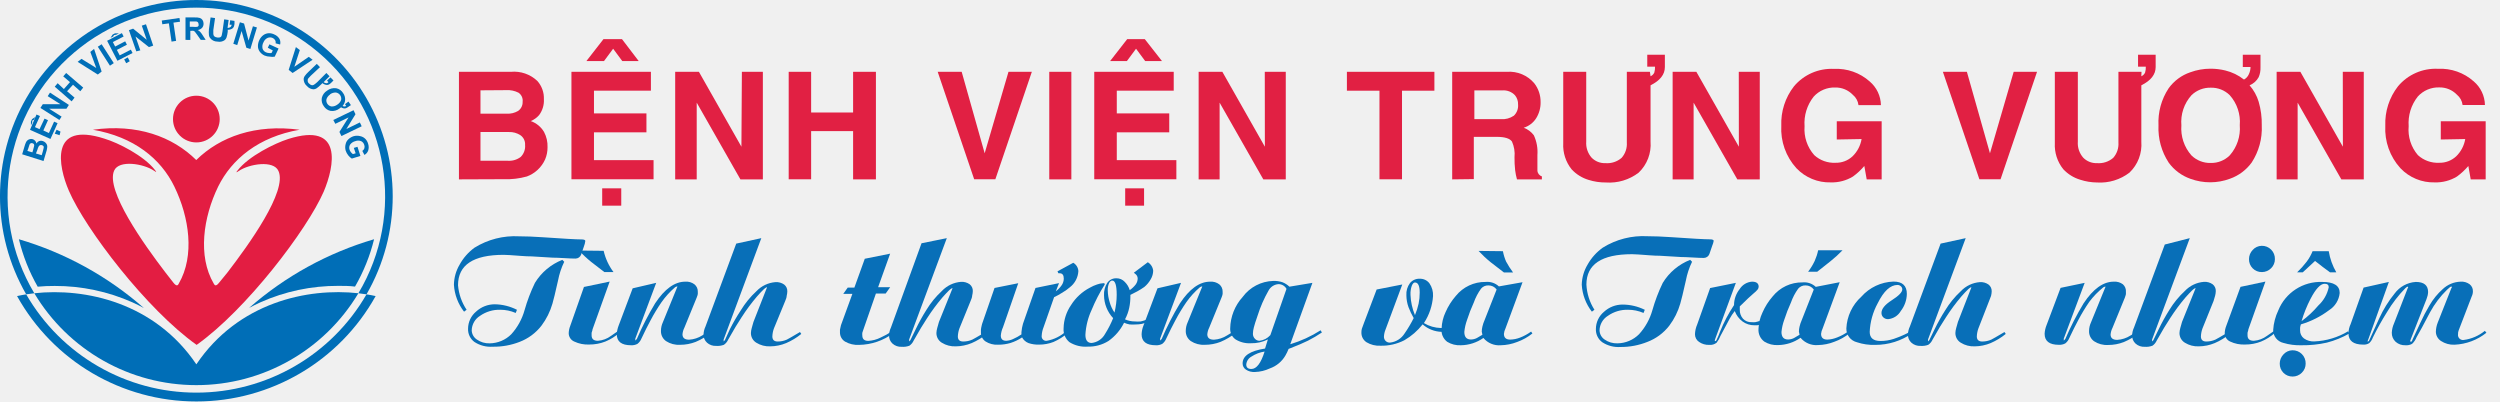
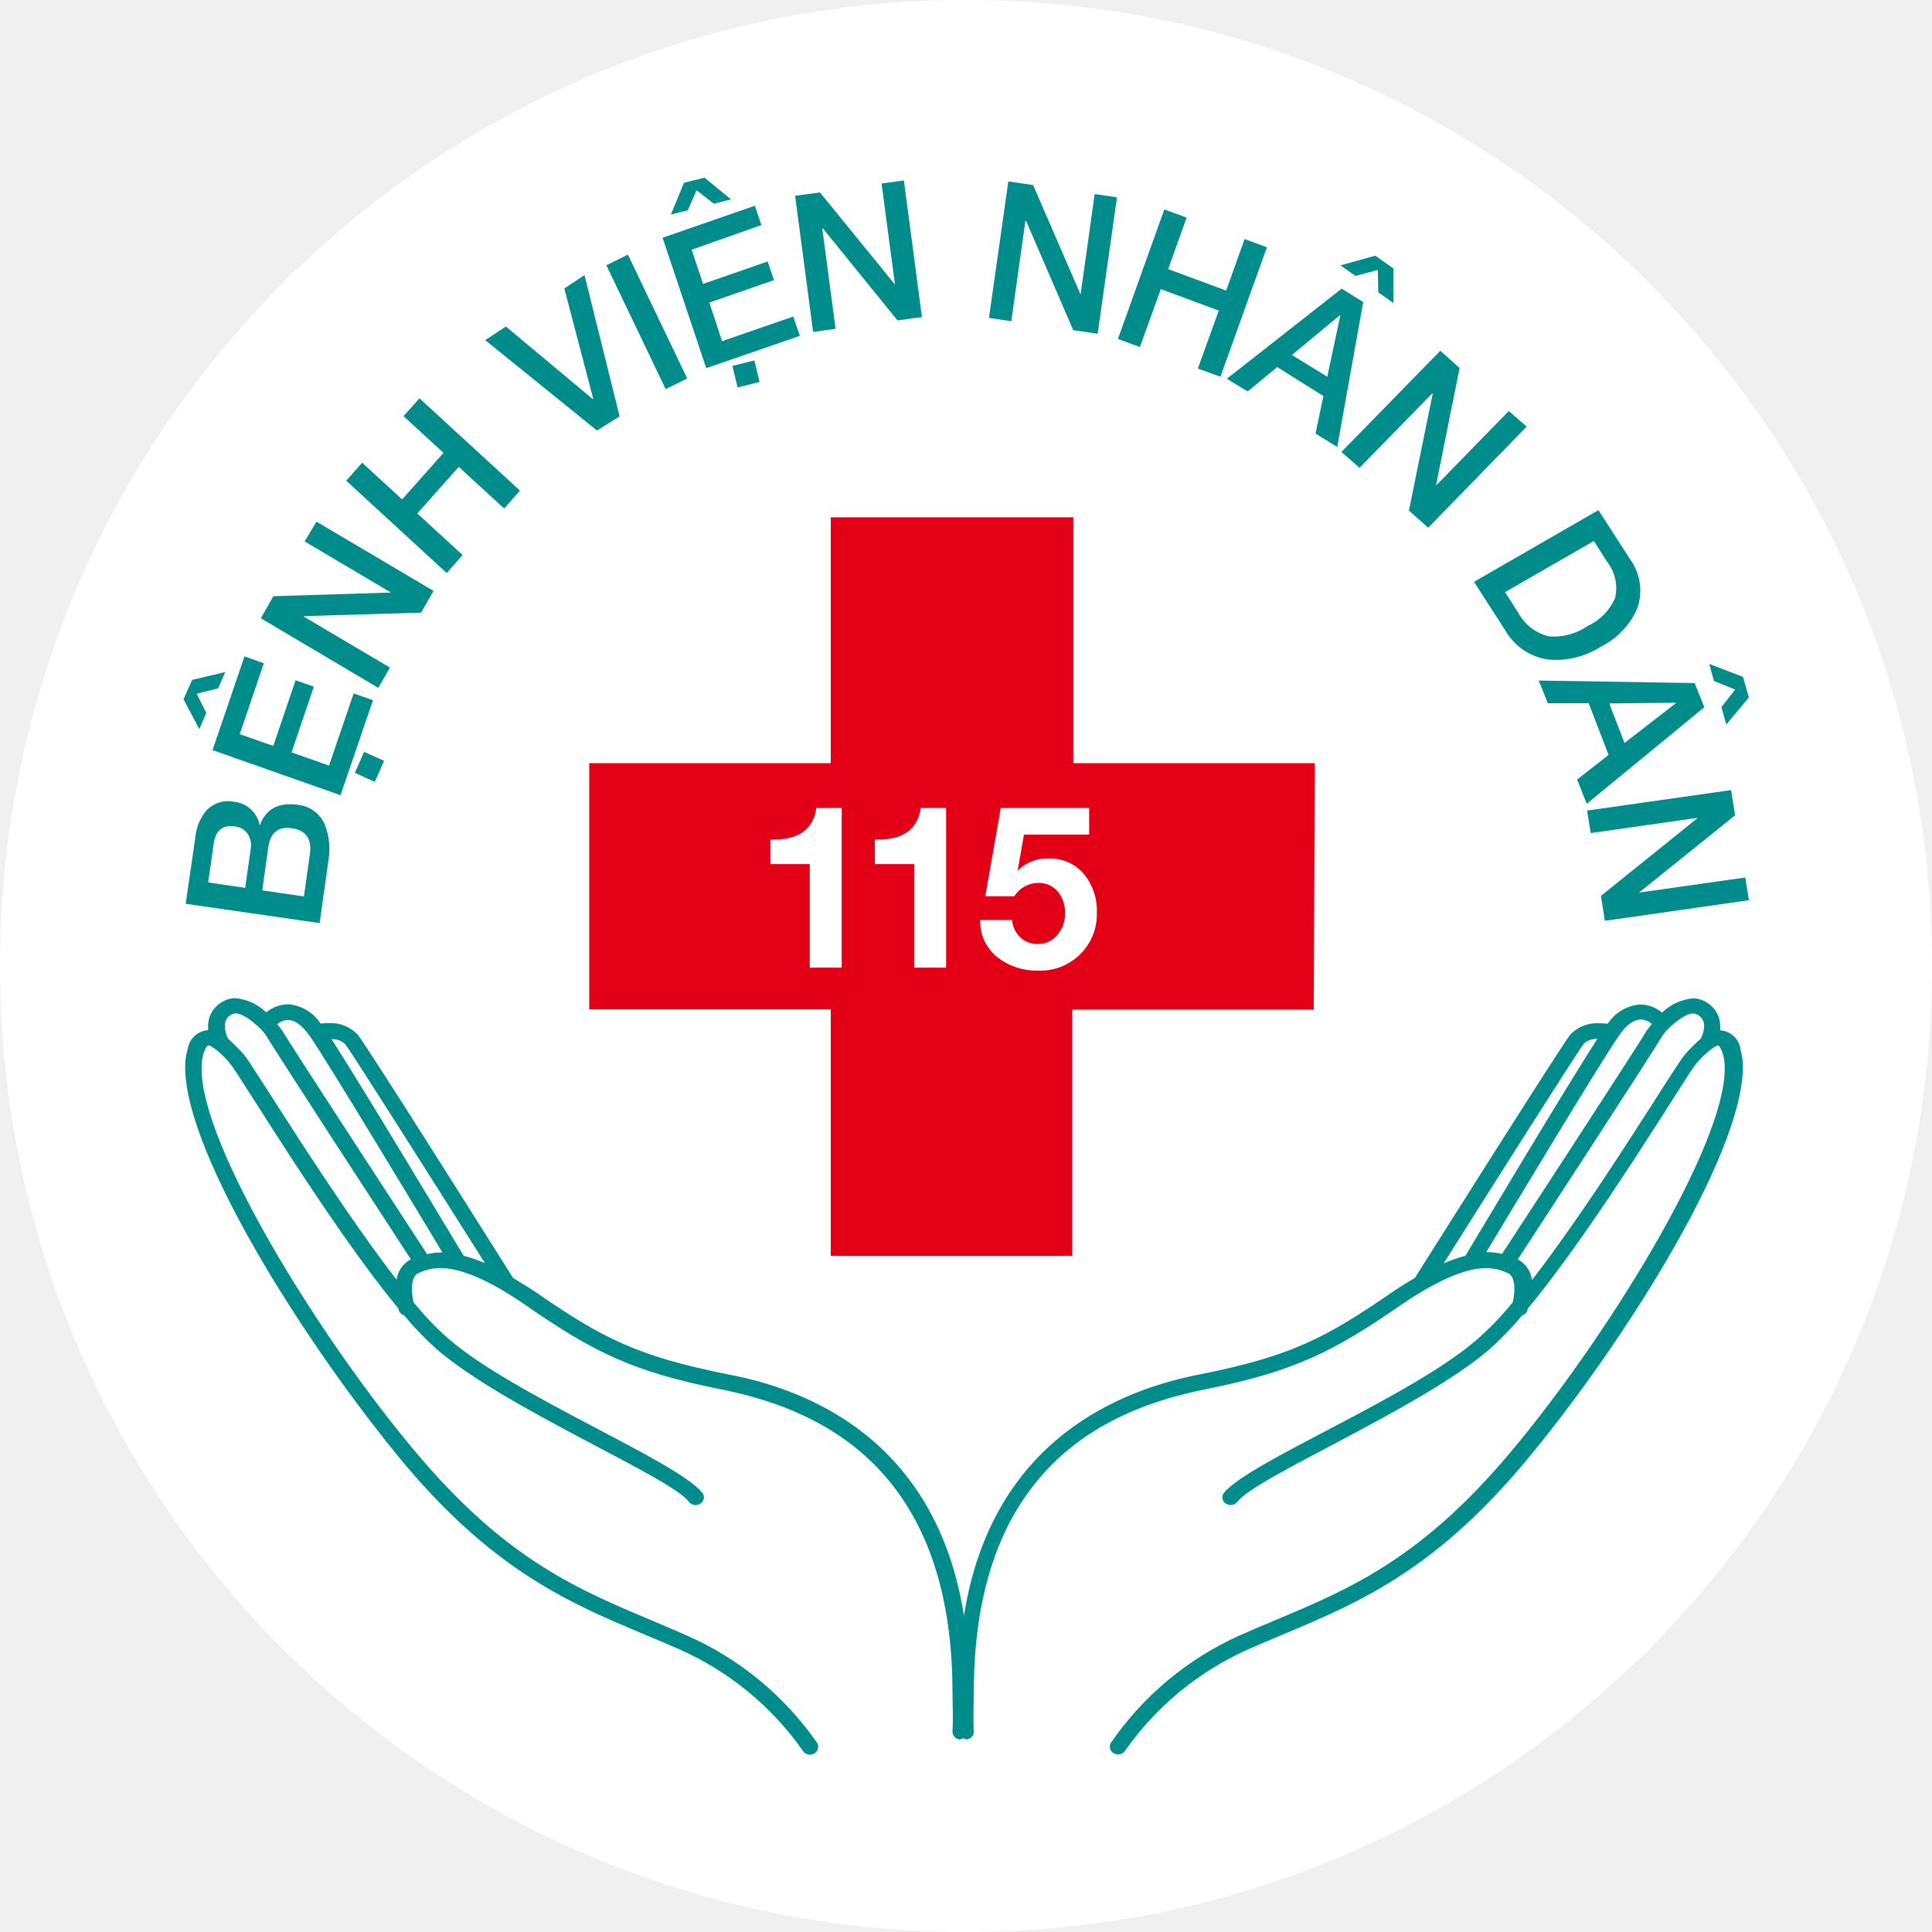
- <svg xmlns="http://www.w3.org/2000/svg" id="Layer_1" data-name="Layer 1" viewBox="0 0 274 44">
+ <svg xmlns="http://www.w3.org/2000/svg" id="Layer_1" data-name="Layer 1" viewBox="0 0 200 200">
  <defs>
-     <style>.cls-1{fill:#006eb7;}.cls-2{fill:#e31d42;}.cls-3{fill:#e12043;}.cls-4{fill:#086fb8;}</style>
+     <style>.cls-1{fill:#fff;}.cls-2{fill:#008c8a;}.cls-3{fill:#e30016;}</style>
  </defs>
-   <path class="cls-1" d="M2.43,16.91,2.7,16a2.89,2.89,0,0,1,.15-.41.62.62,0,0,1,.42-.34.55.55,0,0,1,.3,0,.57.57,0,0,1,.28.18.58.58,0,0,1,.14.3.65.65,0,0,1,.31-.27.59.59,0,0,1,.39,0,.73.73,0,0,1,.29.17.66.66,0,0,1,.18.28.7.7,0,0,1,0,.35q0,.12-.15.58l-.24.81ZM3,16.54l.55.16.09-.31q.08-.28.09-.35a.33.33,0,0,0,0-.22.26.26,0,0,0-.16-.12.27.27,0,0,0-.2,0,.29.29,0,0,0-.14.16s-.06.18-.13.41Zm.94.28.63.19.13-.44a2.28,2.28,0,0,0,.08-.33.31.31,0,0,0,0-.2.3.3,0,0,0-.18-.13.32.32,0,0,0-.2,0,.3.3,0,0,0-.15.12,1.71,1.71,0,0,0-.16.41Z" />
-   <path class="cls-1" d="M5.53,15.23l-2.24-1L4,12.55l.38.17-.55,1.21.5.23L4.88,13l.38.17-.51,1.13.61.28.57-1.25.38.17Zm-2-2,0,.22-.14.3,0-.42.12-.27.35-.24-.14.3Zm3,1.59L6,14.65l.2-.43.43.2Z" />
-   <path class="cls-1" d="M6.51,13.15,4.43,11.83l.26-.41,1.93,0-1.39-.88.25-.39L7.55,11.5l-.27.42-1.89,0,1.36.86Z" />
-   <path class="cls-1" d="M7.85,11.11,6,9.5l.32-.38L7,9.76,7.67,9l-.74-.63L7.25,8l1.87,1.6L8.8,10,8,9.29,7.35,10l.82.7Z" />
-   <path class="cls-1" d="M10.72,8.17,8.51,6.78l.42-.33,1.62,1L9.9,5.69l.41-.33.83,2.48Z" />
-   <path class="cls-1" d="M12.05,7.2,10.72,5.12l.42-.27,1.33,2.07Z" />
-   <path class="cls-1" d="M12.87,6.66,11.74,4.47l1.62-.84.19.37-1.18.61.25.49,1.1-.57.19.37-1.1.57.31.6,1.22-.63.19.37ZM12.5,3.85,12.4,4l-.29.15.23-.36.27-.14.43,0-.29.15Zm1.33,3.08-.22-.42L14,6.29l.22.42Z" />
-   <path class="cls-1" d="M14.94,5.63,14.13,3.3l.46-.16,1.49,1.22-.54-1.55L16,2.66,16.79,5l-.47.16L14.85,4l.53,1.52Z" />
-   <path class="cls-1" d="M18.8,4.56l-.29-2-.72.1-.06-.41,1.94-.28.06.41-.72.1.29,2Z" />
-   <path class="cls-1" d="M20.33,4.37l0-2.46,1,0a1.81,1.81,0,0,1,.58.06.57.57,0,0,1,.29.23.71.71,0,0,1,.11.39.66.66,0,0,1-.16.46.78.78,0,0,1-.48.24,1.15,1.15,0,0,1,.27.2,2.76,2.76,0,0,1,.29.4l.31.48H22l-.37-.53a3.4,3.4,0,0,0-.27-.36.38.38,0,0,0-.15-.1.8.8,0,0,0-.25,0h-.1l0,1Zm.47-1.43h.37a1.91,1.91,0,0,0,.45,0,.27.27,0,0,0,.14-.11.32.32,0,0,0,0-.19.3.3,0,0,0-.07-.2.3.3,0,0,0-.19-.09H20.8Z" />
-   <path class="cls-1" d="M25.23,2.22l.47.07,0,.33a1.16,1.16,0,0,1-.08.32.49.49,0,0,1-.16.19.87.87,0,0,1-.5.13l0,.22a3.4,3.4,0,0,1-.13.62.7.7,0,0,1-.19.29,1,1,0,0,1-.8.17A1,1,0,0,1,23,4.13a.68.68,0,0,1-.1-.29,3,3,0,0,1,0-.63l.18-1.3.49.07-.19,1.32a2.71,2.71,0,0,0,0,.41q0,.34.43.4t.49-.23a2.82,2.82,0,0,0,.08-.41l.19-1.35.49.07-.12.87a.52.52,0,0,0,.36-.13.4.4,0,0,0,.09-.22l-.23,0Z" />
-   <path class="cls-1" d="M25.57,4.8l.72-2.36.46.14.49,1.87.48-1.57.44.13-.72,2.36L27,5.23,26.48,3.4,26,4.94Z" />
-   <path class="cls-1" d="M29.35,5.23l.18-.37,1,.46-.42.89a1.34,1.34,0,0,1-.52,0A1.65,1.65,0,0,1,29,6.09a1.35,1.35,0,0,1-.54-.44,1,1,0,0,1-.19-.6,1.5,1.5,0,0,1,.15-.65,1.42,1.42,0,0,1,.44-.55,1.09,1.09,0,0,1,.62-.21,1.28,1.28,0,0,1,.59.14,1.18,1.18,0,0,1,.56.48.87.87,0,0,1,.07.62l-.49-.13a.52.52,0,0,0-.05-.34.59.59,0,0,0-.28-.25.67.67,0,0,0-.56,0,.87.87,0,0,0-.44.47,1,1,0,0,0-.11.68.65.65,0,0,0,.37.42.86.86,0,0,0,.31.08,1.06,1.06,0,0,0,.31,0l.14-.28Z" />
-   <path class="cls-1" d="M31.64,7.66l.79-2.5.43.33-.6,1.83,1.58-1.09.42.32L32.07,8Z" />
-   <path class="cls-1" d="M36.22,8.48l.33.34-.24.24a1.17,1.17,0,0,1-.26.2.49.49,0,0,1-.24.05.86.86,0,0,1-.47-.2l-.16.16a3.43,3.43,0,0,1-.48.41.7.7,0,0,1-.32.11,1,1,0,0,1-.73-.35,1,1,0,0,1-.37-.79.67.67,0,0,1,.1-.29,3,3,0,0,1,.41-.47L34.72,7l.35.36-1,.93a2.73,2.73,0,0,0-.28.3.42.42,0,0,0,.1.58q.28.28.53.11A2.79,2.79,0,0,0,34.77,9l1-1,.35.36L35.47,9a.52.52,0,0,0,.36.12A.4.4,0,0,0,36,9l-.16-.16Z" />
-   <path class="cls-1" d="M38.19,11.13l.27.39-.28.19a1.17,1.17,0,0,1-.29.16.48.48,0,0,1-.25,0,.69.69,0,0,1-.26-.11l-.17.13a1.3,1.3,0,0,1-.95.27,1.14,1.14,0,0,1-.77-.52,1.16,1.16,0,0,1-.22-.91,1.28,1.28,0,0,1,.57-.79,1.33,1.33,0,0,1,1-.27,1.13,1.13,0,0,1,.75.51,1.16,1.16,0,0,1,.22.91,1.14,1.14,0,0,1-.26.52.34.34,0,0,0,.39,0l-.13-.19Zm-2-.78a1,1,0,0,0-.41.52.67.67,0,0,0,.56.8,1,1,0,0,0,.64-.21,1,1,0,0,0,.41-.51.69.69,0,0,0-.57-.81A1,1,0,0,0,36.16,10.35Z" />
-   <path class="cls-1" d="M36.53,13.15l2.22-1.07.21.44-1,1.62,1.48-.72.2.42-2.22,1.07-.22-.45,1-1.59-1.45.7Z" />
-   <path class="cls-1" d="M38.78,16.21l.4-.12.32,1-.94.29a1.35,1.35,0,0,1-.39-.35,1.65,1.65,0,0,1-.29-.54,1.35,1.35,0,0,1,0-.69,1,1,0,0,1,.32-.55,1.5,1.5,0,0,1,.58-.33,1.42,1.42,0,0,1,.7,0,1.09,1.09,0,0,1,.58.32,1.27,1.27,0,0,1,.29.53,1.17,1.17,0,0,1,0,.74.87.87,0,0,1-.41.47l-.23-.44a.53.53,0,0,0,.22-.27.59.59,0,0,0,0-.37.67.67,0,0,0-.35-.43.87.87,0,0,0-.64,0,1,1,0,0,0-.57.38.65.65,0,0,0-.06.55.86.86,0,0,0,.15.28,1.09,1.09,0,0,0,.22.21l.3-.09Z" />
-   <circle class="cls-2" cx="21.52" cy="13.05" r="2.56" />
-   <path class="cls-2" d="M31.6,15.23c-1.5.48-4.34,1.88-5.56,3.45-.2.25-.18.27.13.06,1.12-.77,3.82-1.22,4.35,0,1,2.19-3.25,8.08-5.62,11.16L24,31c-.39.49-.5.2-.58.07-1.76-3-1.15-7.25.49-10.62,1.48-3,4.42-5.45,8.93-6.23-4.83-.64-8.72.75-11.33,3.32-2.61-2.58-6.5-4-11.33-3.32,4.51.78,7.45,3.18,8.93,6.23,1.64,3.37,2.25,7.58.49,10.62-.07.13-.18.42-.58-.07l-.89-1.14c-2.36-3.08-6.58-9-5.62-11.16.53-1.21,3.23-.76,4.35,0,.31.21.33.2.13-.06-1.21-1.57-4.05-3-5.56-3.45-6-1.92-5.06,3-3.88,5.72,1.81,4.2,8.52,13,14,16.89C27,33.94,33.67,25.16,35.48,21,36.66,18.22,37.64,13.32,31.6,15.23Z" />
-   <path class="cls-1" d="M21.52,42.21A20.68,20.68,0,0,0,39.28,32.14c-5.57-.62-13.18,1-17.76,7.79-4.58-6.78-12.19-8.4-17.76-7.79A20.68,20.68,0,0,0,21.52,42.21Z" />
-   <path class="cls-1" d="M21.52,0A21.52,21.52,0,0,0,2.87,32.26l.89-.12a20.69,20.69,0,1,1,35.52,0l.89.12A21.52,21.52,0,0,0,21.52,0Z" />
-   <path class="cls-1" d="M21.52,44A22.47,22.47,0,0,0,41.17,32.45q-.48-.11-1-.19a21.53,21.53,0,0,1-37.3,0q-.51.08-1,.19A22.48,22.48,0,0,0,21.52,44Z" />
-   <path class="cls-1" d="M27.3,33.75q.61-.33,1.25-.62a20.79,20.79,0,0,1,8.52-1.8c.62,0,1.24,0,1.84.08A19.91,19.91,0,0,0,41,26.22,36.28,36.28,0,0,0,27.3,33.75Z" />
-   <path class="cls-1" d="M6,31.34a20.79,20.79,0,0,1,8.52,1.8q.64.29,1.25.62A36.28,36.28,0,0,0,2.07,26.22a19.91,19.91,0,0,0,2.06,5.2C4.74,31.36,5.35,31.34,6,31.34Z" />
-   <path class="cls-3" d="M50.3,19.66V7.87H56a3.71,3.71,0,0,1,2.89,1,2.83,2.83,0,0,1,.72,2,2.66,2.66,0,0,1-.52,1.74,2.45,2.45,0,0,1-.92.66,2.72,2.72,0,0,1,1.46,1.2,3.3,3.3,0,0,1,.38,1.66,3.33,3.33,0,0,1-.26,1.33,3.54,3.54,0,0,1-2,1.88,8.17,8.17,0,0,1-2.52.3ZM52.66,9.9v2.56h2.89a2.2,2.2,0,0,0,1.23-.3,1.15,1.15,0,0,0,.5-1,1.05,1.05,0,0,0-.45-1,2.6,2.6,0,0,0-1.35-.28Zm0,4.57v3.15h3a2.11,2.11,0,0,0,1.41-.42,1.65,1.65,0,0,0,.48-1.32,1.2,1.2,0,0,0-.51-1.06,2.17,2.17,0,0,0-1.26-.35Z" />
-   <path class="cls-3" d="M71.34,7.87V9.94H65.1v2.49h5.75V14.5H65.1v3.05h6.53v2.1h-9V7.87ZM68.17,4.29,70,6.69H68.2l-1-1.35-1,1.35H64.27l1.87-2.4Zm-.08,16.35v1.9H66v-1.9Z" />
-   <path class="cls-3" d="M81.31,7.87h2.3V19.66H81.15l-4.79-8.41,0,8.41H74V7.87h2.6l4.66,8.21Z" />
-   <path class="cls-3" d="M93.5,14.37H88.9v5.28H86.44V7.87H88.9v4.46h4.6V7.87H96V19.66H93.5Z" />
-   <path class="cls-3" d="M110.53,7.87h2.56l-4,11.78h-2.32l-4-11.78h2.63l2.52,8.93Z" />
-   <path class="cls-3" d="M117.42,7.87V19.66H115V7.87Z" />
-   <path class="cls-3" d="M128.64,7.87V9.94h-6.24v2.49h5.75V14.5h-5.75v3.05h6.53v2.1h-9V7.87Zm-3.17-3.58,1.88,2.4h-1.84l-1-1.35-1,1.35h-1.84l1.87-2.4Zm-.08,16.35v1.9h-2.07v-1.9Z" />
-   <path class="cls-3" d="M138.62,7.87h2.3V19.66h-2.46l-4.79-8.41,0,8.41h-2.3V7.87h2.6l4.66,8.21Z" />
-   <path class="cls-3" d="M153.66,9.94v9.71h-2.47V9.94h-3.57V7.87h9.59V9.94Z" />
-   <path class="cls-3" d="M159.16,19.66V7.87h6a3.58,3.58,0,0,1,3,1.26,3.3,3.3,0,0,1,.69,2.05,3.23,3.23,0,0,1-.48,1.77A2.48,2.48,0,0,1,167,14a2.41,2.41,0,0,1,1.11.83,4.37,4.37,0,0,1,.39,2.16q0,1.22,0,1.7a.7.7,0,0,0,.49.64v.33h-2.73a7.17,7.17,0,0,1-.2-1,11.56,11.56,0,0,1-.07-1.43,3.39,3.39,0,0,0-.28-1.72q-.36-.51-1.66-.51h-2.52v4.63Zm2.43-6.6h2.89a2.24,2.24,0,0,0,1.44-.38,1.51,1.51,0,0,0,.46-1.23,1.5,1.5,0,0,0-.33-1,1.71,1.71,0,0,0-1.41-.54h-3.05Z" />
-   <path class="cls-3" d="M180.9,8.36a.84.84,0,0,0,.41-.4,2,2,0,0,0,.08-.65h-.85V6h1.93V7.35q0,1.22-1.57,2v6.17a4.24,4.24,0,0,1-1.3,3.4A5.29,5.29,0,0,1,176,20a6.1,6.1,0,0,1-1.88-.28,4.17,4.17,0,0,1-1.87-1.16,4.22,4.22,0,0,1-.92-2.86V7.87h2.52v7.65a2.41,2.41,0,0,0,.59,1.76,2,2,0,0,0,1.51.6,2.42,2.42,0,0,0,1.78-.58,2.3,2.3,0,0,0,.57-1.69V7.87h2.53Z" />
-   <path class="cls-3" d="M190.57,7.87h2.3V19.66h-2.46l-4.79-8.41,0,8.41h-2.3V7.87h2.6l4.66,8.21Z" />
-   <path class="cls-3" d="M201.31,15.29v-2h4.92v6.37h-1.64l-.26-1.47a7,7,0,0,1-1.25,1.16,4.42,4.42,0,0,1-2.43.64,5,5,0,0,1-3.76-1.55,6.4,6.4,0,0,1-1.66-4.66,6.61,6.61,0,0,1,1.39-4.32A5.37,5.37,0,0,1,201,7.55a5.47,5.47,0,0,1,3.92,1.38,3.49,3.49,0,0,1,1.23,2.59h-2.46a1.73,1.73,0,0,0-.62-1.13,2.61,2.61,0,0,0-1.94-.8,3.05,3.05,0,0,0-2.35,1,4.67,4.67,0,0,0-1,3.25A4.27,4.27,0,0,0,198.84,17a3.21,3.21,0,0,0,2.34.84,2.64,2.64,0,0,0,1.85-.7,3.43,3.43,0,0,0,1-1.9Z" />
-   <path class="cls-3" d="M220.7,7.87h2.56l-4,11.78h-2.32l-4-11.78h2.63l2.53,8.93Z" />
-   <path class="cls-3" d="M234.69,8.36a.84.84,0,0,0,.41-.4,2,2,0,0,0,.08-.65h-.85V6h1.93V7.35q0,1.22-1.57,2v6.17a4.24,4.24,0,0,1-1.3,3.4A5.29,5.29,0,0,1,229.83,20,6.1,6.1,0,0,1,228,19.7a4.17,4.17,0,0,1-1.87-1.16,4.22,4.22,0,0,1-.92-2.86V7.87h2.52v7.65a2.41,2.41,0,0,0,.59,1.76,2,2,0,0,0,1.51.6,2.42,2.42,0,0,0,1.78-.58,2.3,2.3,0,0,0,.57-1.69V7.87h2.53Z" />
-   <path class="cls-3" d="M245.94,8.72a1.19,1.19,0,0,0,.53-.58,1.89,1.89,0,0,0,.19-.8h-.85V6h1.94V7.38a2.47,2.47,0,0,1-.2,1.08,2,2,0,0,1-1,.89,4.82,4.82,0,0,1,1,1.8,8.6,8.6,0,0,1,.34,2.6,6.86,6.86,0,0,1-1.11,4.07,5,5,0,0,1-2.38,1.77,6.17,6.17,0,0,1-2.15.39,6.29,6.29,0,0,1-2.17-.38,5,5,0,0,1-2.38-1.76,6.89,6.89,0,0,1-1.13-4.1,6.76,6.76,0,0,1,1.11-4.06,4.84,4.84,0,0,1,2.38-1.76,6.38,6.38,0,0,1,2.19-.39,6.71,6.71,0,0,1,1.63.19A5.34,5.34,0,0,1,245.94,8.72Zm-6.86,5a4.46,4.46,0,0,0,1.1,3.31,2.91,2.91,0,0,0,2.12.83,2.86,2.86,0,0,0,2.08-.83,4.47,4.47,0,0,0,1.1-3.31,4.4,4.4,0,0,0-1.1-3.29,2.87,2.87,0,0,0-2.08-.82,2.94,2.94,0,0,0-2.11.82A4.39,4.39,0,0,0,239.08,13.75Z" />
-   <path class="cls-3" d="M256.77,7.87h2.3V19.66h-2.46l-4.79-8.41,0,8.41h-2.3V7.87h2.6l4.66,8.21Z" />
-   <path class="cls-3" d="M267.51,15.29v-2h4.92v6.37h-1.64l-.26-1.47a7,7,0,0,1-1.25,1.16,4.42,4.42,0,0,1-2.43.64,5,5,0,0,1-3.76-1.55,6.4,6.4,0,0,1-1.66-4.66,6.61,6.61,0,0,1,1.39-4.32,5.37,5.37,0,0,1,4.38-1.92,5.47,5.47,0,0,1,3.92,1.38,3.49,3.49,0,0,1,1.23,2.59H269.9a1.73,1.73,0,0,0-.62-1.13,2.61,2.61,0,0,0-1.94-.8,3.05,3.05,0,0,0-2.35,1,4.67,4.67,0,0,0-1,3.25A4.27,4.27,0,0,0,265,17a3.21,3.21,0,0,0,2.34.84,2.64,2.64,0,0,0,1.85-.7,3.43,3.43,0,0,0,1-1.9Z" />
-   <path class="cls-4" d="M51.14,33.95l-.28.21a5.33,5.33,0,0,1-1.11-2.95,4.46,4.46,0,0,1,.62-2.2A5.69,5.69,0,0,1,52,27.15a8.37,8.37,0,0,1,4.89-1.25q1.11,0,2.57.1,3.42.24,4.27.24c.28,0,.42.06.42.17A2.34,2.34,0,0,1,64,27q-.16.42-.31.91a.66.66,0,0,1-.61.43q-.42,0-1.25-.05t-1.25-.05l-2.32-.14q-.49,0-1.13-.05-1.51-.12-1.93-.12-5,0-5,3.33A5.67,5.67,0,0,0,51.14,33.95Zm5.52,0-.14.35a4.23,4.23,0,0,0-1.7-.35,3.68,3.68,0,0,0-2.2.66,1.92,1.92,0,0,0-.92,1.6,1.25,1.25,0,0,0,.56,1,2.31,2.31,0,0,0,1.42.42,3.4,3.4,0,0,0,2.36-1A6.55,6.55,0,0,0,57.49,34a18.3,18.3,0,0,1,1.14-3,6.16,6.16,0,0,1,3-2.52l.21.21a8.22,8.22,0,0,0-.68,2.06q-.45,2-.61,2.52a7.48,7.48,0,0,1-1.21,2.43,5.52,5.52,0,0,1-2.39,1.77A7.78,7.78,0,0,1,54,38a3.25,3.25,0,0,1-2-.52,1.71,1.71,0,0,1-.7-1.46,2.45,2.45,0,0,1,.88-1.87,3,3,0,0,1,2.06-.8A5.54,5.54,0,0,1,56.65,33.95Z" />
-   <path class="cls-4" d="M66.82,30.86,64.94,36.1c0,.12-.07.24-.1.37a1.55,1.55,0,0,0,0,.29q0,.59.69.59a2.72,2.72,0,0,0,1.44-.54l.78-.54.17.17a5.3,5.3,0,0,1-1.59,1,4.75,4.75,0,0,1-1.74.32,3.46,3.46,0,0,1-1.66-.33,1,1,0,0,1-.6-.92,2.38,2.38,0,0,1,.17-.8L64,31.45Zm-.66-3.37a6.22,6.22,0,0,0,1.08,2.33l-1,0-1.44-1.11a12.7,12.7,0,0,1-1.34-1.25Z" />
-   <path class="cls-4" d="M71.92,31l-2.29,6.11v.21s.09-.06.17-.17a31.92,31.92,0,0,1,2-3.9q1.57-2.38,3.31-2.38a1.48,1.48,0,0,1,1,.29,1,1,0,0,1,.37.82,1.17,1.17,0,0,1,0,.23q0,.09-.12.4l-1.35,3.3a2,2,0,0,0-.21.73q0,.59.73.59a3,3,0,0,0,1.44-.47l.82-.5.14.21a7,7,0,0,1-1.68,1,4.72,4.72,0,0,1-1.72.32,2.53,2.53,0,0,1-1.54-.41,1.32,1.32,0,0,1-.55-1.12,2.29,2.29,0,0,1,.21-.94l1.53-3.75.07-.17-.07,0a.42.42,0,0,0-.21.1,8.87,8.87,0,0,0-1.46,1.61,19.48,19.48,0,0,0-1.21,2q-.45.83-1,2a1.37,1.37,0,0,1-.44.58,1.34,1.34,0,0,1-.7.15q-1.56,0-1.56-1.21a2.92,2.92,0,0,1,.2-.94l1.54-4.09Z" />
-   <path class="cls-4" d="M83.44,26.1,79.31,37.21l0,.14,0,.07.14-.14L80,36.07A20.89,20.89,0,0,1,81.2,34a9.66,9.66,0,0,1,1.7-2.08,3.22,3.22,0,0,1,2.1-1,1.48,1.48,0,0,1,.95.27.9.9,0,0,1,.34.74,2.18,2.18,0,0,1-.07.5c0,.19-.1.39-.17.58L84.82,36a2.88,2.88,0,0,0-.17.87q0,.56.59.56a2.43,2.43,0,0,0,1-.21q.16-.07,1.44-.83l.14.21a7,7,0,0,1-1.65,1,4.6,4.6,0,0,1-1.75.36,2.66,2.66,0,0,1-1.53-.4,1.23,1.23,0,0,1-.59-1.06,2.33,2.33,0,0,1,.09-.55q.09-.34.19-.67L84,31.66l.07-.17-.07,0s-.17.09-.36.28-.38.39-.68.73a21,21,0,0,0-1.68,2.27q-.59.88-1.47,2.45a1.37,1.37,0,0,1-.47.57,2,2,0,0,1-.85.12,1.39,1.39,0,0,1-1-.35,1.16,1.16,0,0,1-.38-.9,2.15,2.15,0,0,1,.21-.87l3.37-9.09Z" />
-   <path class="cls-4" d="M94.78,28.36l2.78-.56-1.32,3.68h1.32l-.49.69H96l-1.39,4a1.92,1.92,0,0,0-.1.3,1.27,1.27,0,0,0,0,.3q0,.59.66.59A3.41,3.41,0,0,0,96.51,37a8.76,8.76,0,0,0,1.25-.69l.14.21a6.42,6.42,0,0,1-3.75,1.28,2.76,2.76,0,0,1-1.53-.36,1.16,1.16,0,0,1-.56-1,1.54,1.54,0,0,1,0-.3l.11-.5,1.25-3.43h-1l.49-.69h.73Z" />
-   <path class="cls-4" d="M103.77,26.1,99.64,37.21l0,.14,0,.07.14-.14.59-1.21a20.89,20.89,0,0,1,1.16-2.1,9.66,9.66,0,0,1,1.7-2.08,3.22,3.22,0,0,1,2.1-1,1.48,1.48,0,0,1,.95.27.9.9,0,0,1,.34.74,2.18,2.18,0,0,1-.07.5c0,.19-.1.39-.17.58L105.15,36a2.88,2.88,0,0,0-.17.87q0,.56.59.56a2.43,2.43,0,0,0,1-.21q.16-.07,1.44-.83l.14.21a7,7,0,0,1-1.65,1,4.6,4.6,0,0,1-1.75.36,2.66,2.66,0,0,1-1.53-.4,1.23,1.23,0,0,1-.59-1.06,2.33,2.33,0,0,1,.09-.55q.09-.34.19-.67l1.42-3.52.07-.17-.07,0s-.17.09-.36.28-.38.39-.68.73a21,21,0,0,0-1.68,2.27q-.59.88-1.47,2.45a1.37,1.37,0,0,1-.47.57,2,2,0,0,1-.85.12,1.39,1.39,0,0,1-1-.35,1.16,1.16,0,0,1-.38-.9,2.15,2.15,0,0,1,.21-.87L101,26.66Z" />
-   <path class="cls-4" d="M115.53,32.57l-1.15,3.28a2.91,2.91,0,0,0-.21.94.49.49,0,0,0,.56.56,4.21,4.21,0,0,0,2.15-1.08l.17.21a6.26,6.26,0,0,1-1.59,1,4.29,4.29,0,0,1-1.57.29,3.28,3.28,0,0,1-1.17-.17,1.38,1.38,0,0,1-.7-.62,5,5,0,0,1-1.27.61,4.68,4.68,0,0,1-1.37.19,2.3,2.3,0,0,1-1.37-.36,1.16,1.16,0,0,1-.5-1,2.35,2.35,0,0,1,0-.31c0-.08.05-.28.12-.59L109,31.56l2.6-.52-1.67,4.82a2.74,2.74,0,0,0-.24.92q0,.57.59.57a2,2,0,0,0,.75-.19,5.6,5.6,0,0,0,.92-.51V36.4a4.74,4.74,0,0,1,.17-.92l1.37-3.92,2.58-.53-.35.9a3,3,0,0,0,.64-.67,1.28,1.28,0,0,0,.23-.72q0-.59-.45-.59H116l-.1-.21,1.73-.94a1.13,1.13,0,0,1,.56.91,2.4,2.4,0,0,1-.94,1.78,5.18,5.18,0,0,1-.9.63Q116,32.35,115.53,32.57Z" />
-   <path class="cls-4" d="M123.82,31.8a2.91,2.91,0,0,0,.66-.63,1.12,1.12,0,0,0,.21-.66.64.64,0,0,0-.19-.43l-.23-.19,1.53-1.15a1.23,1.23,0,0,1,.59.94,1.91,1.91,0,0,1-.26.91,3,3,0,0,1-.71.86,8.37,8.37,0,0,1-.75.47l-.78.4v.17a5.87,5.87,0,0,1-.13,1.26A4.62,4.62,0,0,1,123.3,35a2.6,2.6,0,0,0,1.08.23,3.51,3.51,0,0,0,.65,0,4.49,4.49,0,0,0,.67-.21l.07.26a2.61,2.61,0,0,1-.64.22,3.47,3.47,0,0,1-.64.06,4.85,4.85,0,0,1-.68,0,2.44,2.44,0,0,1-.61-.19,5.39,5.39,0,0,1-1.71,2,4.1,4.1,0,0,1-2.28.62,3.31,3.31,0,0,1-2-.49,1.79,1.79,0,0,1-.64-1.53,4.63,4.63,0,0,1,.82-2.54,5.37,5.37,0,0,1,2.06-1.9,4.35,4.35,0,0,1,.78-.35,2.24,2.24,0,0,1,.68-.14c.12,0,.17,0,.17.14a18.16,18.16,0,0,0-1.44,2.79,7.43,7.43,0,0,0-.68,2.72q0,.9.69.9a1.92,1.92,0,0,0,1.47-1,10.79,10.79,0,0,0,.88-1.72,3.74,3.74,0,0,1-1-2.5,2.29,2.29,0,0,1,.36-1.37,1.16,1.16,0,0,1,1-.5,1.21,1.21,0,0,1,.91.39A2.13,2.13,0,0,1,123.82,31.8Zm-1.67,2.46a9.9,9.9,0,0,0,.18-1,7.49,7.49,0,0,0,.06-.95q0-1.56-.49-1.56-.21,0-.35.29a1.83,1.83,0,0,0-.14.79,4.57,4.57,0,0,0,.21,1.29A3.79,3.79,0,0,0,122.15,34.26Z" />
-   <path class="cls-4" d="M129.44,31l-2.29,6.11v.21s.09-.06.17-.17a31.92,31.92,0,0,1,2-3.9q1.57-2.38,3.31-2.38a1.48,1.48,0,0,1,1,.29,1,1,0,0,1,.37.82,1.17,1.17,0,0,1,0,.23q0,.09-.12.4l-1.35,3.3a2,2,0,0,0-.21.73q0,.59.73.59a3,3,0,0,0,1.44-.47l.82-.5.14.21a7,7,0,0,1-1.68,1,4.72,4.72,0,0,1-1.72.32,2.53,2.53,0,0,1-1.54-.41,1.32,1.32,0,0,1-.55-1.12,2.29,2.29,0,0,1,.21-.94l1.53-3.75.07-.17-.07,0a.42.42,0,0,0-.21.1,8.87,8.87,0,0,0-1.46,1.61,19.48,19.48,0,0,0-1.21,2q-.45.83-1,2a1.37,1.37,0,0,1-.44.58,1.34,1.34,0,0,1-.7.15q-1.56,0-1.56-1.21a2.92,2.92,0,0,1,.2-.94l1.54-4.09Z" />
-   <path class="cls-4" d="M143.84,31l-2.43,6.73a13.36,13.36,0,0,0,3.33-1.53l.14.24a14.38,14.38,0,0,1-1.53.9q-.69.35-2.12.9a5.26,5.26,0,0,1-.34.71,3.19,3.19,0,0,1-1.72,1.43,4.09,4.09,0,0,1-1.62.39,1.6,1.6,0,0,1-1-.26.8.8,0,0,1-.36-.68q0-1.25,2.46-1.63l.31-1a3.94,3.94,0,0,1-1.87.42,2.86,2.86,0,0,1-1.67-.42,1.39,1.39,0,0,1-.59-1.21,5.29,5.29,0,0,1,1.37-3.45,4.31,4.31,0,0,1,3.35-1.75,2.89,2.89,0,0,1,1,.14,2.33,2.33,0,0,1,.77.49Zm-5.24,7.53a3.59,3.59,0,0,0-1.44.55,1.1,1.1,0,0,0-.57.87q0,.49.56.49Q138,40.44,138.6,38.53ZM141,31.66a1,1,0,0,0-.87-.52,1.34,1.34,0,0,0-1.1.71,13.86,13.86,0,0,0-1.19,2.72q-.33.94-.42,1.32a2.86,2.86,0,0,0-.1.69.77.77,0,0,0,.21.54.68.68,0,0,0,.52.23,1.9,1.9,0,0,0,1.18-.62Z" />
-   <path class="cls-4" d="M150.88,31.73l2.81-.55-1.84,4.95a2.3,2.3,0,0,0-.17.76.63.63,0,0,0,.66.66,2.16,2.16,0,0,0,1.6-1,13.2,13.2,0,0,0,1-1.69,8.19,8.19,0,0,1-.57-1.2,3.9,3.9,0,0,1-.23-1.3,2,2,0,0,1,.39-1.33,1.3,1.3,0,0,1,1.07-.48,1.27,1.27,0,0,1,1.07.51,2.25,2.25,0,0,1,.39,1.4,6.1,6.1,0,0,1-1,2.95,3.8,3.8,0,0,0,1.87.54h.42v.42l-.35,0a3.27,3.27,0,0,1-2.08-.82,7,7,0,0,1-2,1.74,5.42,5.42,0,0,1-2.62.6,2.67,2.67,0,0,1-1.53-.38,1.23,1.23,0,0,1-.56-1.07,1.46,1.46,0,0,1,.05-.41q.05-.18.23-.63Zm4.2,2.81a7.29,7.29,0,0,0,.4-1.26,5.86,5.86,0,0,0,.12-1.21q0-1.11-.52-1.11c-.14,0-.25.12-.35.36a2.74,2.74,0,0,0-.14,1A6.39,6.39,0,0,0,155.08,34.54Z" />
-   <path class="cls-4" d="M166.87,30.93,165,36a1.71,1.71,0,0,0-.17.59q0,.63.69.63A3.13,3.13,0,0,0,166.6,37a5.25,5.25,0,0,0,1.21-.66l.14.21a5.88,5.88,0,0,1-1.67.93,5.2,5.2,0,0,1-1.79.36,2.24,2.24,0,0,1-1.91-.8,4.39,4.39,0,0,1-2.46.8,2.58,2.58,0,0,1-1.51-.38A1.58,1.58,0,0,1,158,36a4.54,4.54,0,0,1,.43-1.78,6.9,6.9,0,0,1,1.13-1.79,4.11,4.11,0,0,1,3.26-1.53,1.87,1.87,0,0,1,1.46.49Zm-2.84.8a1.09,1.09,0,0,0-.9-.45,1,1,0,0,0-.81.36,6,6,0,0,0-.79,1.51,17.29,17.29,0,0,0-.74,1.91,5.31,5.31,0,0,0-.3,1.32q0,.83.73.83a1.5,1.5,0,0,0,.64-.16l.61-.36-.07-.35a2.64,2.64,0,0,1,.07-.54,3.68,3.68,0,0,1,.1-.36Z" />
-   <path class="cls-4" d="M164.72,27.53a5.1,5.1,0,0,0,.35,1.14,9.52,9.52,0,0,0,.76,1.19l-1,0-1.44-1.11a12.86,12.86,0,0,1-1.34-1.25Z" />
-   <path class="cls-4" d="M174.75,33.95l-.28.21a5.33,5.33,0,0,1-1.11-2.95A4.47,4.47,0,0,1,174,29a5.69,5.69,0,0,1,1.67-1.86,8.37,8.37,0,0,1,4.89-1.25q1.11,0,2.57.1,3.42.24,4.27.24c.28,0,.42.06.42.17a2.31,2.31,0,0,1-.16.53q-.16.42-.31.91a.66.66,0,0,1-.61.43q-.42,0-1.25-.05t-1.25-.05l-2.32-.14q-.49,0-1.13-.05-1.51-.12-1.92-.12-5,0-5,3.33A5.67,5.67,0,0,0,174.75,33.95Zm5.52,0-.14.35a4.23,4.23,0,0,0-1.7-.35,3.68,3.68,0,0,0-2.2.66,1.93,1.93,0,0,0-.92,1.6,1.25,1.25,0,0,0,.55,1,2.31,2.31,0,0,0,1.42.42,3.4,3.4,0,0,0,2.36-1A6.55,6.55,0,0,0,181.1,34a18.34,18.34,0,0,1,1.14-3,6.15,6.15,0,0,1,3-2.52l.21.21a8.18,8.18,0,0,0-.68,2.06q-.45,2-.61,2.52a7.48,7.48,0,0,1-1.21,2.43,5.51,5.51,0,0,1-2.39,1.77,7.78,7.78,0,0,1-2.95.56,3.25,3.25,0,0,1-2-.52,1.71,1.71,0,0,1-.7-1.46,2.45,2.45,0,0,1,.88-1.87,3,3,0,0,1,2.06-.8A5.54,5.54,0,0,1,180.26,33.95Z" />
-   <path class="cls-4" d="M190.25,31,188,37.11l-.07.21.07.07s.08,0,.13-.12a9,9,0,0,0,.39-.92,15.91,15.91,0,0,1,1.53-2.91,2.82,2.82,0,0,1,.62-1.76,1.74,1.74,0,0,1,1.35-.81q.73,0,.73.56a.51.51,0,0,1-.12.31,3.14,3.14,0,0,1-.44.42l-.58.52-.93.9v.35a1.44,1.44,0,0,0,.35,1,1.2,1.2,0,0,0,.94.38,2.39,2.39,0,0,0,.4,0,3,3,0,0,0,.5-.14l.07.42-.36.06h-.3a2.15,2.15,0,0,1-1.29-.41,2.52,2.52,0,0,1-.86-1.15,5.44,5.44,0,0,0-.56.84q-.29.51-1,1.87a3,3,0,0,1-.43.76,1.12,1.12,0,0,1-.81.24,1.83,1.83,0,0,1-1.12-.33,1,1,0,0,1-.44-.84,2.88,2.88,0,0,1,.24-1.06l1.42-4Z" />
-   <path class="cls-4" d="M201.63,30.93,199.76,36a1.71,1.71,0,0,0-.17.59q0,.63.69.63a3.13,3.13,0,0,0,1.08-.24,5.25,5.25,0,0,0,1.21-.66l.14.21a5.88,5.88,0,0,1-1.67.93,5.2,5.2,0,0,1-1.79.36,2.24,2.24,0,0,1-1.91-.8,4.39,4.39,0,0,1-2.46.8,2.58,2.58,0,0,1-1.51-.38,1.58,1.58,0,0,1-.64-1.39,4.54,4.54,0,0,1,.43-1.78,6.9,6.9,0,0,1,1.13-1.79,4.11,4.11,0,0,1,3.26-1.53,1.87,1.87,0,0,1,1.46.49Zm-2.84.8a1.09,1.09,0,0,0-.9-.45,1,1,0,0,0-.81.36,6,6,0,0,0-.79,1.51,17.29,17.29,0,0,0-.74,1.91,5.31,5.31,0,0,0-.3,1.32q0,.83.73.83a1.5,1.5,0,0,0,.64-.16l.61-.36-.07-.35a2.64,2.64,0,0,1,.07-.54,3.68,3.68,0,0,1,.1-.36Z" />
-   <path class="cls-4" d="M199.27,27.43h2.67a13.47,13.47,0,0,1-1.33,1.21l-1.44,1.14h-1a6.57,6.57,0,0,0,.72-1.18A5.8,5.8,0,0,0,199.27,27.43Z" />
-   <path class="cls-4" d="M209.44,36.31l.14.21a7,7,0,0,1-4.06,1.28,5.7,5.7,0,0,1-2-.29A1.52,1.52,0,0,1,202.36,36,5,5,0,0,1,204,32.52a4.92,4.92,0,0,1,3.53-1.66q1.46,0,1.46,1.35a3.13,3.13,0,0,1-.66,1.87,1.8,1.8,0,0,1-1.39.9.74.74,0,0,1-.52-.19.65.65,0,0,1-.21-.5q0-.66,1.14-1.39t1.14-1.18a.45.45,0,0,0-.16-.35.54.54,0,0,0-.36-.14q-1.18,0-2.17,2a7.19,7.19,0,0,0-.88,3.14q0,1,1.18,1a4.62,4.62,0,0,0,1.46-.23A11.82,11.82,0,0,0,209.44,36.31Z" />
-   <path class="cls-4" d="M215.44,26.1l-4.13,11.11,0,.14,0,.07.14-.14.59-1.21A20.79,20.79,0,0,1,213.2,34a9.68,9.68,0,0,1,1.7-2.08,3.22,3.22,0,0,1,2.1-1,1.48,1.48,0,0,1,.95.27.9.9,0,0,1,.34.74,2.18,2.18,0,0,1-.07.5A6,6,0,0,1,218,33L216.83,36a2.87,2.87,0,0,0-.17.87c0,.37.2.56.59.56a2.42,2.42,0,0,0,1-.21q.16-.07,1.44-.83l.14.21a7.06,7.06,0,0,1-1.65,1,4.6,4.6,0,0,1-1.75.36,2.66,2.66,0,0,1-1.53-.4,1.23,1.23,0,0,1-.59-1.06,2.35,2.35,0,0,1,.09-.55q.09-.34.19-.67L216,31.66l.07-.17-.07,0s-.17.09-.36.28-.38.39-.68.73a21,21,0,0,0-1.68,2.27q-.59.88-1.47,2.45a1.38,1.38,0,0,1-.47.57,2,2,0,0,1-.85.12,1.39,1.39,0,0,1-1-.35,1.16,1.16,0,0,1-.38-.9,2.15,2.15,0,0,1,.21-.87l3.37-9.09Z" />
-   <path class="cls-4" d="M228.48,31l-2.29,6.11v.21s.09-.06.17-.17a32,32,0,0,1,2-3.9q1.57-2.38,3.31-2.38a1.48,1.48,0,0,1,1,.29A1,1,0,0,1,233,32a1.27,1.27,0,0,1,0,.23c0,.06-.05.19-.12.4l-1.35,3.3a2,2,0,0,0-.21.73q0,.59.73.59a3,3,0,0,0,1.44-.47l.82-.5.14.21a7,7,0,0,1-1.68,1,4.72,4.72,0,0,1-1.72.32,2.53,2.53,0,0,1-1.54-.41,1.32,1.32,0,0,1-.55-1.12,2.29,2.29,0,0,1,.21-.94l1.53-3.75.07-.17-.07,0a.42.42,0,0,0-.21.1A8.87,8.87,0,0,0,229,33.06a19.32,19.32,0,0,0-1.21,2q-.45.83-1,2a1.36,1.36,0,0,1-.44.58,1.34,1.34,0,0,1-.7.15q-1.56,0-1.56-1.21a2.93,2.93,0,0,1,.21-.94l1.54-4.09Z" />
-   <path class="cls-4" d="M240,26.1l-4.13,11.11,0,.14,0,.07.14-.14.59-1.21a20.79,20.79,0,0,1,1.16-2.1,9.68,9.68,0,0,1,1.7-2.08,3.22,3.22,0,0,1,2.1-1,1.48,1.48,0,0,1,.95.27.9.9,0,0,1,.34.74,2.18,2.18,0,0,1-.07.5,6,6,0,0,1-.17.58L241.39,36a2.87,2.87,0,0,0-.17.87c0,.37.2.56.59.56a2.42,2.42,0,0,0,1-.21q.16-.07,1.44-.83l.14.21a7.06,7.06,0,0,1-1.65,1,4.6,4.6,0,0,1-1.75.36,2.66,2.66,0,0,1-1.53-.4,1.23,1.23,0,0,1-.59-1.06,2.35,2.35,0,0,1,.09-.55q.09-.34.19-.67l1.42-3.52.07-.17-.07,0s-.17.09-.36.28-.38.39-.68.73a21,21,0,0,0-1.68,2.27q-.59.88-1.47,2.45a1.38,1.38,0,0,1-.47.57,2,2,0,0,1-.85.12,1.39,1.39,0,0,1-1-.35,1.16,1.16,0,0,1-.38-.9,2.15,2.15,0,0,1,.21-.87l3.37-9.09Z" />
-   <path class="cls-4" d="M248.29,30.86l-1.87,5.24c0,.12-.07.24-.09.37a1.53,1.53,0,0,0,0,.29q0,.59.69.59a2.72,2.72,0,0,0,1.44-.54l.78-.54.14.17a5.27,5.27,0,0,1-1.58,1,4.69,4.69,0,0,1-1.73.32,3.42,3.42,0,0,1-1.65-.33,1,1,0,0,1-.59-.92,2.38,2.38,0,0,1,.17-.8l1.56-4.27Zm-.42-3.92a1.42,1.42,0,0,1,1.46,1.46,1.37,1.37,0,0,1-.42,1,1.41,1.41,0,0,1-1,.42,1.39,1.39,0,0,1-1.42-1.42,1.45,1.45,0,0,1,.4-1A1.36,1.36,0,0,1,247.88,26.94Z" />
-   <path class="cls-4" d="M257.35,36.31l.14.24a10,10,0,0,1-2.46,1,11.8,11.8,0,0,1-2.78.29,6.25,6.25,0,0,1-2-.26,1.44,1.44,0,0,1-1.11-1.41,5.87,5.87,0,0,1,.56-2.15,5,5,0,0,1,4.82-3.12q1.91,0,1.91,1.21A2.51,2.51,0,0,1,255.26,34a9.62,9.62,0,0,1-3.08,1.55,1.55,1.55,0,0,0-.09.37c0,.12,0,.22,0,.29a1.06,1.06,0,0,0,.42.88,1.8,1.8,0,0,0,1.14.33A7.78,7.78,0,0,0,257.35,36.31Zm-5.1-1.11a10.68,10.68,0,0,0,1.84-1.72,3.78,3.78,0,0,0,1.14-2c0-.25-.15-.38-.45-.38q-.69,0-1.56,1.68A13.84,13.84,0,0,0,252.25,35.2Z" />
-   <path class="cls-4" d="M251.24,38.39a1.42,1.42,0,0,1,1.46,1.46,1.37,1.37,0,0,1-.42,1,1.41,1.41,0,0,1-1,.42,1.39,1.39,0,0,1-1.42-1.42,1.45,1.45,0,0,1,.4-1A1.36,1.36,0,0,1,251.24,38.39Zm2.22-10.86h1.77a6.82,6.82,0,0,0,.83,2.32h-.69q-.33-.23-.82-.61l-.82-.64-1.35,1.25h-.62a10,10,0,0,0,1.06-1.18A5.06,5.06,0,0,0,253.46,27.53Z" />
-   <path class="cls-4" d="M261.82,30.9l-2.25,6.28a.54.54,0,0,0-.07.21l0,.07.14-.1,1.14-2.5a12.36,12.36,0,0,1,1.67-2.69,3.13,3.13,0,0,1,2.32-1.27q1.35,0,1.35,1.11a2.33,2.33,0,0,1-.17.76l-1.73,4.41-.07.2.07.08c.08,0,.14-.07.18-.21l.87-1.87a19.71,19.71,0,0,1,1-1.91,7.32,7.32,0,0,1,1.47-1.8,3,3,0,0,1,1.94-.8,1.49,1.49,0,0,1,1,.29.93.93,0,0,1,.35.76,1.31,1.31,0,0,1-.14.59l-1.42,3.7a1,1,0,0,0-.07.42.55.55,0,0,0,.62.63,4.58,4.58,0,0,0,2.32-1l.17.21a6,6,0,0,1-3.5,1.31,2.48,2.48,0,0,1-1.48-.41,1.23,1.23,0,0,1-.56-1,2.93,2.93,0,0,1,.2-1l1.5-3.79.06-.09-.06-.1-.14.07-.35.31a10.34,10.34,0,0,0-1.84,2.44q-1,1.92-1.49,2.76a1.94,1.94,0,0,1-.49.72,1.32,1.32,0,0,1-.72.15,1.52,1.52,0,0,1-1.08-.38,1.31,1.31,0,0,1-.42-1,2.76,2.76,0,0,1,.24-1l1.49-3.84.07-.14-.07-.07s-.13.06-.24.17a14,14,0,0,0-2,2.6A30.73,30.73,0,0,0,260.06,37a1.48,1.48,0,0,1-.4.61,1.07,1.07,0,0,1-.64.16q-1.63,0-1.63-1.25a2.55,2.55,0,0,1,.24-1l1.42-4Z" />
+   <rect class="cls-1" width="200" height="200" rx="100" ry="100" />
+   <path id="path2" class="cls-2" d="M176.06,107.52a21.4,21.4,0,0,0-1.6,1.59c-1,1.12-9.11,14.69-15.87,23.4a2.81,2.81,0,0,0-1.47-2.14c2.34-3.58,13.63-20.91,14.84-22.93.49-.94,2.5-2.62,3.33-2.52a.9.9,0,0,1,.36.09,1.26,1.26,0,0,1,.76,1.23,2.84,2.84,0,0,1-.35,1.28ZM155.48,129.8a6.78,6.78,0,0,0-1.48-.18l-.14,0c2.64-4.39,11.86-19.72,13.72-22.39,1-1.46,1.79-1.68,2.27-1.69A1.76,1.76,0,0,1,171,106c-.18.22-.37.46-.51.66-1.2,2-13.1,20.25-15,23.14Zm-6,.93c3.87-6.13,13.78-21.82,14.49-22.7a2,2,0,0,1,1.39-.49C162,112.72,152.31,129,151.7,130a14.9,14.9,0,0,0-2.2.76ZM48,130c-.61-1-10.34-17.25-13.68-22.43a2,2,0,0,1,1.39.49c.71.88,10.62,16.57,14.49,22.7A14.85,14.85,0,0,0,48,130Zm-2.31-.35a6.78,6.78,0,0,0-1.48.18c-1.89-2.9-13.79-21.14-15-23.14-.13-.2-.33-.44-.51-.66a1.76,1.76,0,0,1,1.12-.44c.48,0,1.24.23,2.27,1.69,1.85,2.68,11.08,18,13.72,22.39Zm-4.59,2.89c-6.75-8.71-14.9-22.28-15.87-23.4a21.4,21.4,0,0,0-1.6-1.59,2.82,2.82,0,0,1-.35-1.28A1.26,1.26,0,0,1,24,105a.89.89,0,0,1,.36-.09c.84-.1,2.84,1.58,3.33,2.52,1.21,2,12.5,19.35,14.84,22.93a2.81,2.81,0,0,0-1.48,2.14Zm139.08-23.94a2.28,2.28,0,0,0-2.1-1.94h0a3.7,3.7,0,0,0,0-.4,2.87,2.87,0,0,0-1.63-2.61,2.37,2.37,0,0,0-1.21-.3,5.3,5.3,0,0,0-3.18,1.47,3.68,3.68,0,0,0-2.26-.84,4.42,4.42,0,0,0-3.37,2,6.6,6.6,0,0,0-.81-.05,3.86,3.86,0,0,0-3.05,1.15c-1.08,1.37-15.51,24.28-16.1,25.21-.76.45-1.51.89-2.37,1.49-6.95,4.78-10.5,6.61-19.81,8.48-8,1.53-21.6,6.6-24.5,25-2.91-18.45-16.47-23.51-24.5-25-9.31-1.87-12.86-3.69-19.81-8.48-.86-.59-1.61-1-2.37-1.49-.59-.93-15-23.85-16.1-25.21A3.87,3.87,0,0,0,34,105.91a6.65,6.65,0,0,0-.81.05,4.41,4.41,0,0,0-3.37-2,3.68,3.68,0,0,0-2.26.84,5.3,5.3,0,0,0-3.18-1.47,2.38,2.38,0,0,0-1.21.3,2.87,2.87,0,0,0-1.63,2.61,3.86,3.86,0,0,0,0,.4h0a2.28,2.28,0,0,0-2.1,1.94,6.29,6.29,0,0,0-.27,2c.08,9.15,12.74,29,22.73,41,10.8,12.83,19.59,15.26,28.43,19.16a30.89,30.89,0,0,1,12.78,10.5.87.87,0,0,0,.74.4.9.9,0,0,0,.42-.11.78.78,0,0,0,.32-1.1,32.16,32.16,0,0,0-13.53-11.14c-9-4-17.19-6.15-27.81-18.71-9.88-11.64-22.46-31.88-22.38-40a5.15,5.15,0,0,1,.21-1.56c.29-.83.46-.78.46-.79.24-.13,1.64,1,2.3,1.91.82.87,10.19,16.6,17.4,25.31,0,.13.06.22.06.23a.81.81,0,0,0,.54.49,31.68,31.68,0,0,0,3.38,3.51c7.05,6.1,24.35,13.3,26.09,15.79a.9.9,0,0,0,1.2.18.76.76,0,0,0,.2-1.11c-2.72-3.35-19.56-10.09-26.34-16a31.52,31.52,0,0,1-3.56-3.73,6.55,6.55,0,0,1-.17-1.38c0-.85.23-1.46.67-1.63a5.18,5.18,0,0,1,2.27-.53c1.7,0,4.41.78,8.82,3.83,7,4.83,11,6.9,20.47,8.77,8.73,1.82,23.65,7.08,23.73,31.13,0,1.3.09,2.79,0,4.22a.82.82,0,0,0,.81.85h0a.45.45,0,0,1,.59,0h0a.82.82,0,0,0,.81-.85c-.09-1.43,0-2.92,0-4.22.07-24.06,15-29.31,23.73-31.13,9.43-1.87,13.49-3.94,20.47-8.77,4.41-3,7.12-3.83,8.82-3.83a5.18,5.18,0,0,1,2.27.53c.44.17.67.78.67,1.63a6.49,6.49,0,0,1-.17,1.38,31.56,31.56,0,0,1-3.56,3.73c-6.77,6-23.61,12.7-26.34,16a.76.76,0,0,0,.2,1.11.91.91,0,0,0,1.2-.18c1.74-2.49,19-9.69,26.09-15.79a31.82,31.82,0,0,0,3.38-3.51.8.8,0,0,0,.54-.49s0-.1.06-.23c7.22-8.71,16.59-24.44,17.4-25.31.67-.86,2.07-2,2.3-1.91,0,0,.16,0,.46.79a5.15,5.15,0,0,1,.21,1.56c.08,8.09-12.5,28.33-22.38,40-10.62,12.57-18.78,14.71-27.81,18.71A32.18,32.18,0,0,0,115,180.41a.78.78,0,0,0,.32,1.1.9.9,0,0,0,.42.11.87.87,0,0,0,.74-.4,30.92,30.92,0,0,1,12.78-10.5c8.84-3.91,17.63-6.33,28.43-19.16,10-11.92,22.65-31.81,22.73-41a6.29,6.29,0,0,0-.27-2Z" />
+   <path id="path4" class="cls-2" d="M27.15,92.17l4.31.63.62-4.37q.33-2.37-1.85-2.69T27.76,87.8Zm-5.6-.82,3.83.56.57-4a2.19,2.19,0,0,0-.3-1.58,1.82,1.82,0,0,0-1.33-.78q-1.91-.28-2.2,1.8ZM33.1,95.56l-13.88-2,1-6.86a5,5,0,0,1,1.2-2.86A3.08,3.08,0,0,1,24.22,83a3,3,0,0,1,2.67,2.45h0q.94-2.57,3.95-2.13a3.36,3.36,0,0,1,2.8,2.09A6.87,6.87,0,0,1,34,89.07l-.91,6.49Z" />
+   <path id="path6" class="cls-2" d="M35.25,82.32,22,77.65l3.31-9.7,2,.71L24.82,76l3.47,1.22,2.31-6.8,1.89.67-2.31,6.8,3.88,1.36,2.55-7.47,2,.71Z" />
+   <path id="path8" class="cls-2" d="M38.8,80.94,36.74,80l.95-2.17,2.07.93ZM20.36,71.81l1,2-.73,1.67L19,72.38l.89-2,3.43-.81-.74,1.69Z" />
+   <path id="path10" class="cls-2" d="M39.16,71.21,27,64l1.3-2.28,12.17-.38-8.93-5.29L32.76,54l12.12,7.17-1.29,2.25-12.13.36,0,.06,8.91,5.27Z" />
+   <path id="path12" class="cls-2" d="M46.24,59.32,35.84,49.76l1.65-1.86,4.14,3.8,4.28-4.82-4.14-3.8,1.65-1.85,10.41,9.56-1.64,1.85-4.7-4.31L43.2,53.15l4.69,4.31Z" />
+   <path id="path14" class="cls-2" d="M61.8,44.57,50.23,35.21l2.14-1.41,9,7.52.05,0-3-11.46,2.09-1.38,3.63,14.62Z" />
+   <path id="path16" class="cls-2" d="M68.91,40.28,62.77,27.46,65,26.36l6.14,12.82Z" />
+   <path id="path18" class="cls-2" d="M73.11,38.11l-4.52-13.5,9.55-3.31.68,2L71.6,25.85l1.18,3.54,6.69-2.32L80.12,29l-6.69,2.32,1.32,4,7.36-2.55.69,2Z" />
+   <path id="path20" class="cls-2" d="M76.36,40.11l-.54-2.23,2.27-.57.54,2.23ZM72.11,19.7l-.91,2.07-1.75.44,1.36-3.29,2.12-.53,2.74,2.25-1.77.45Z" />
+   <path id="path22" class="cls-2" d="M84.18,34.41,82.31,20.27l2.57-.35,7.77,9.54h0L91.26,19l2.31-.32,1.87,14.14-2.53.35-7.73-9.53-.06,0,1.38,10.4-2.32.32Z" />
+   <path id="path24" class="cls-2" d="M102.38,32.9l2-14.12,2.57.38,4.91,11.33,1.46-10.4,2.31.34-2,14.12-2.53-.37-4.88-11.31h-.07l-1.46,10.38-2.31-.34Z" />
+   <path id="path26" class="cls-2" d="M115.73,35.08l4.8-13.4,2.31.85-1.91,5.33,6,2.22,1.91-5.33,2.31.85L126.34,39,124,38.15l2.17-6-6-2.22-2.17,6-2.31-.86Z" />
+   <path id="path28" class="cls-2" d="M138.69,32.64l-4.95,4.11L137.4,39l1.35-6.35ZM127,39.21l11.89-9.33,2.23,1.39-2.69,15-2.25-1.39L137,41l-4.78-3-3.06,2.52L127,39.21Z" />
+   <path id="path30" class="cls-2" d="M142.63,27.95l-2.31.61-1.56-1.09,3.61-1,1.88,1.32,0,3.58-1.57-1.11Z" />
+   <path id="path32" class="cls-2" d="M138.87,46.78,149.1,36.31l2,1.79-2.45,12.17,7.54-7.72,1.85,1.61L147.85,54.63l-2-1.77,2.47-12.13-.06,0-7.52,7.7-1.84-1.61Z" />
+   <path id="path34" class="cls-2" d="M165,56l-9.2,5.3,1.35,2.1a4.91,4.91,0,0,0,3.2,2.48,6.26,6.26,0,0,0,4-1.07,5.78,5.78,0,0,0,2.84-2.88,4.47,4.47,0,0,0-.86-3.83Zm-12.41,4.23,12.88-7.42,3.25,5.05a5.52,5.52,0,0,1,.76,5.15,8,8,0,0,1-3.75,3.93,8.64,8.64,0,0,1-5.41,1.34,6.1,6.1,0,0,1-4.48-3Z" />
+   <path id="path36" class="cls-2" d="M173.46,72.75l-6.87.07,1.58,4.09,5.31-4.11,0-.06Zm-14.17-2.3,16.14.26,1,2.5-12.17,10-1-2.51,3.26-2.55-2.06-5.35-4.23,0Z" />
+   <path id="path38" class="cls-2" d="M179.64,71.39l-2.21-.89-.49-1.77,3.5,1.34.6,2.14L178.7,75l-.5-1.8,1.44-1.84Z" />
+   <path id="path40" class="cls-2" d="M164.29,83.91l14.91-2.12.42,2.61-9.95,8,11-1.56.38,2.35-14.91,2.13-.41-2.58,9.94-8,0-.07-11,1.57-.38-2.35Z" />
+   <path id="path42" class="cls-3" d="M136.11,79h-25V53.55H86V79H61v25.49H86V130h25V104.52h25Z" />
+   <path id="path44" class="cls-1" d="M87.13,83.64v16.53h-3.3V89.45H79.75V86.92q4.3.1,4.76-3.28Z" />
+   <path id="path46" class="cls-1" d="M97.94,83.64v16.53h-3.3V89.45H90.56V86.92q4.3.1,4.76-3.28Z" />
+   <path id="path48" class="cls-1" d="M112.75,83.64V86.4H106l-.66,3.75,0,0a4.22,4.22,0,0,1,3.18-1.28,4.58,4.58,0,0,1,3.72,1.65,5.94,5.94,0,0,1,1.3,4,5.73,5.73,0,0,1-1.74,4.28,5.83,5.83,0,0,1-4.29,1.68,6.65,6.65,0,0,1-4.18-1.32,4.75,4.75,0,0,1-1.86-3.92h3.3a2.77,2.77,0,0,0,.85,1.8,2.57,2.57,0,0,0,1.82.68,2.53,2.53,0,0,0,2.07-1,3.36,3.36,0,0,0,.74-2.22,3.27,3.27,0,0,0-.76-2.22,2.57,2.57,0,0,0-2.05-.88A2.93,2.93,0,0,0,105,92.78h-3l1.6-9.14Z" />
</svg>
